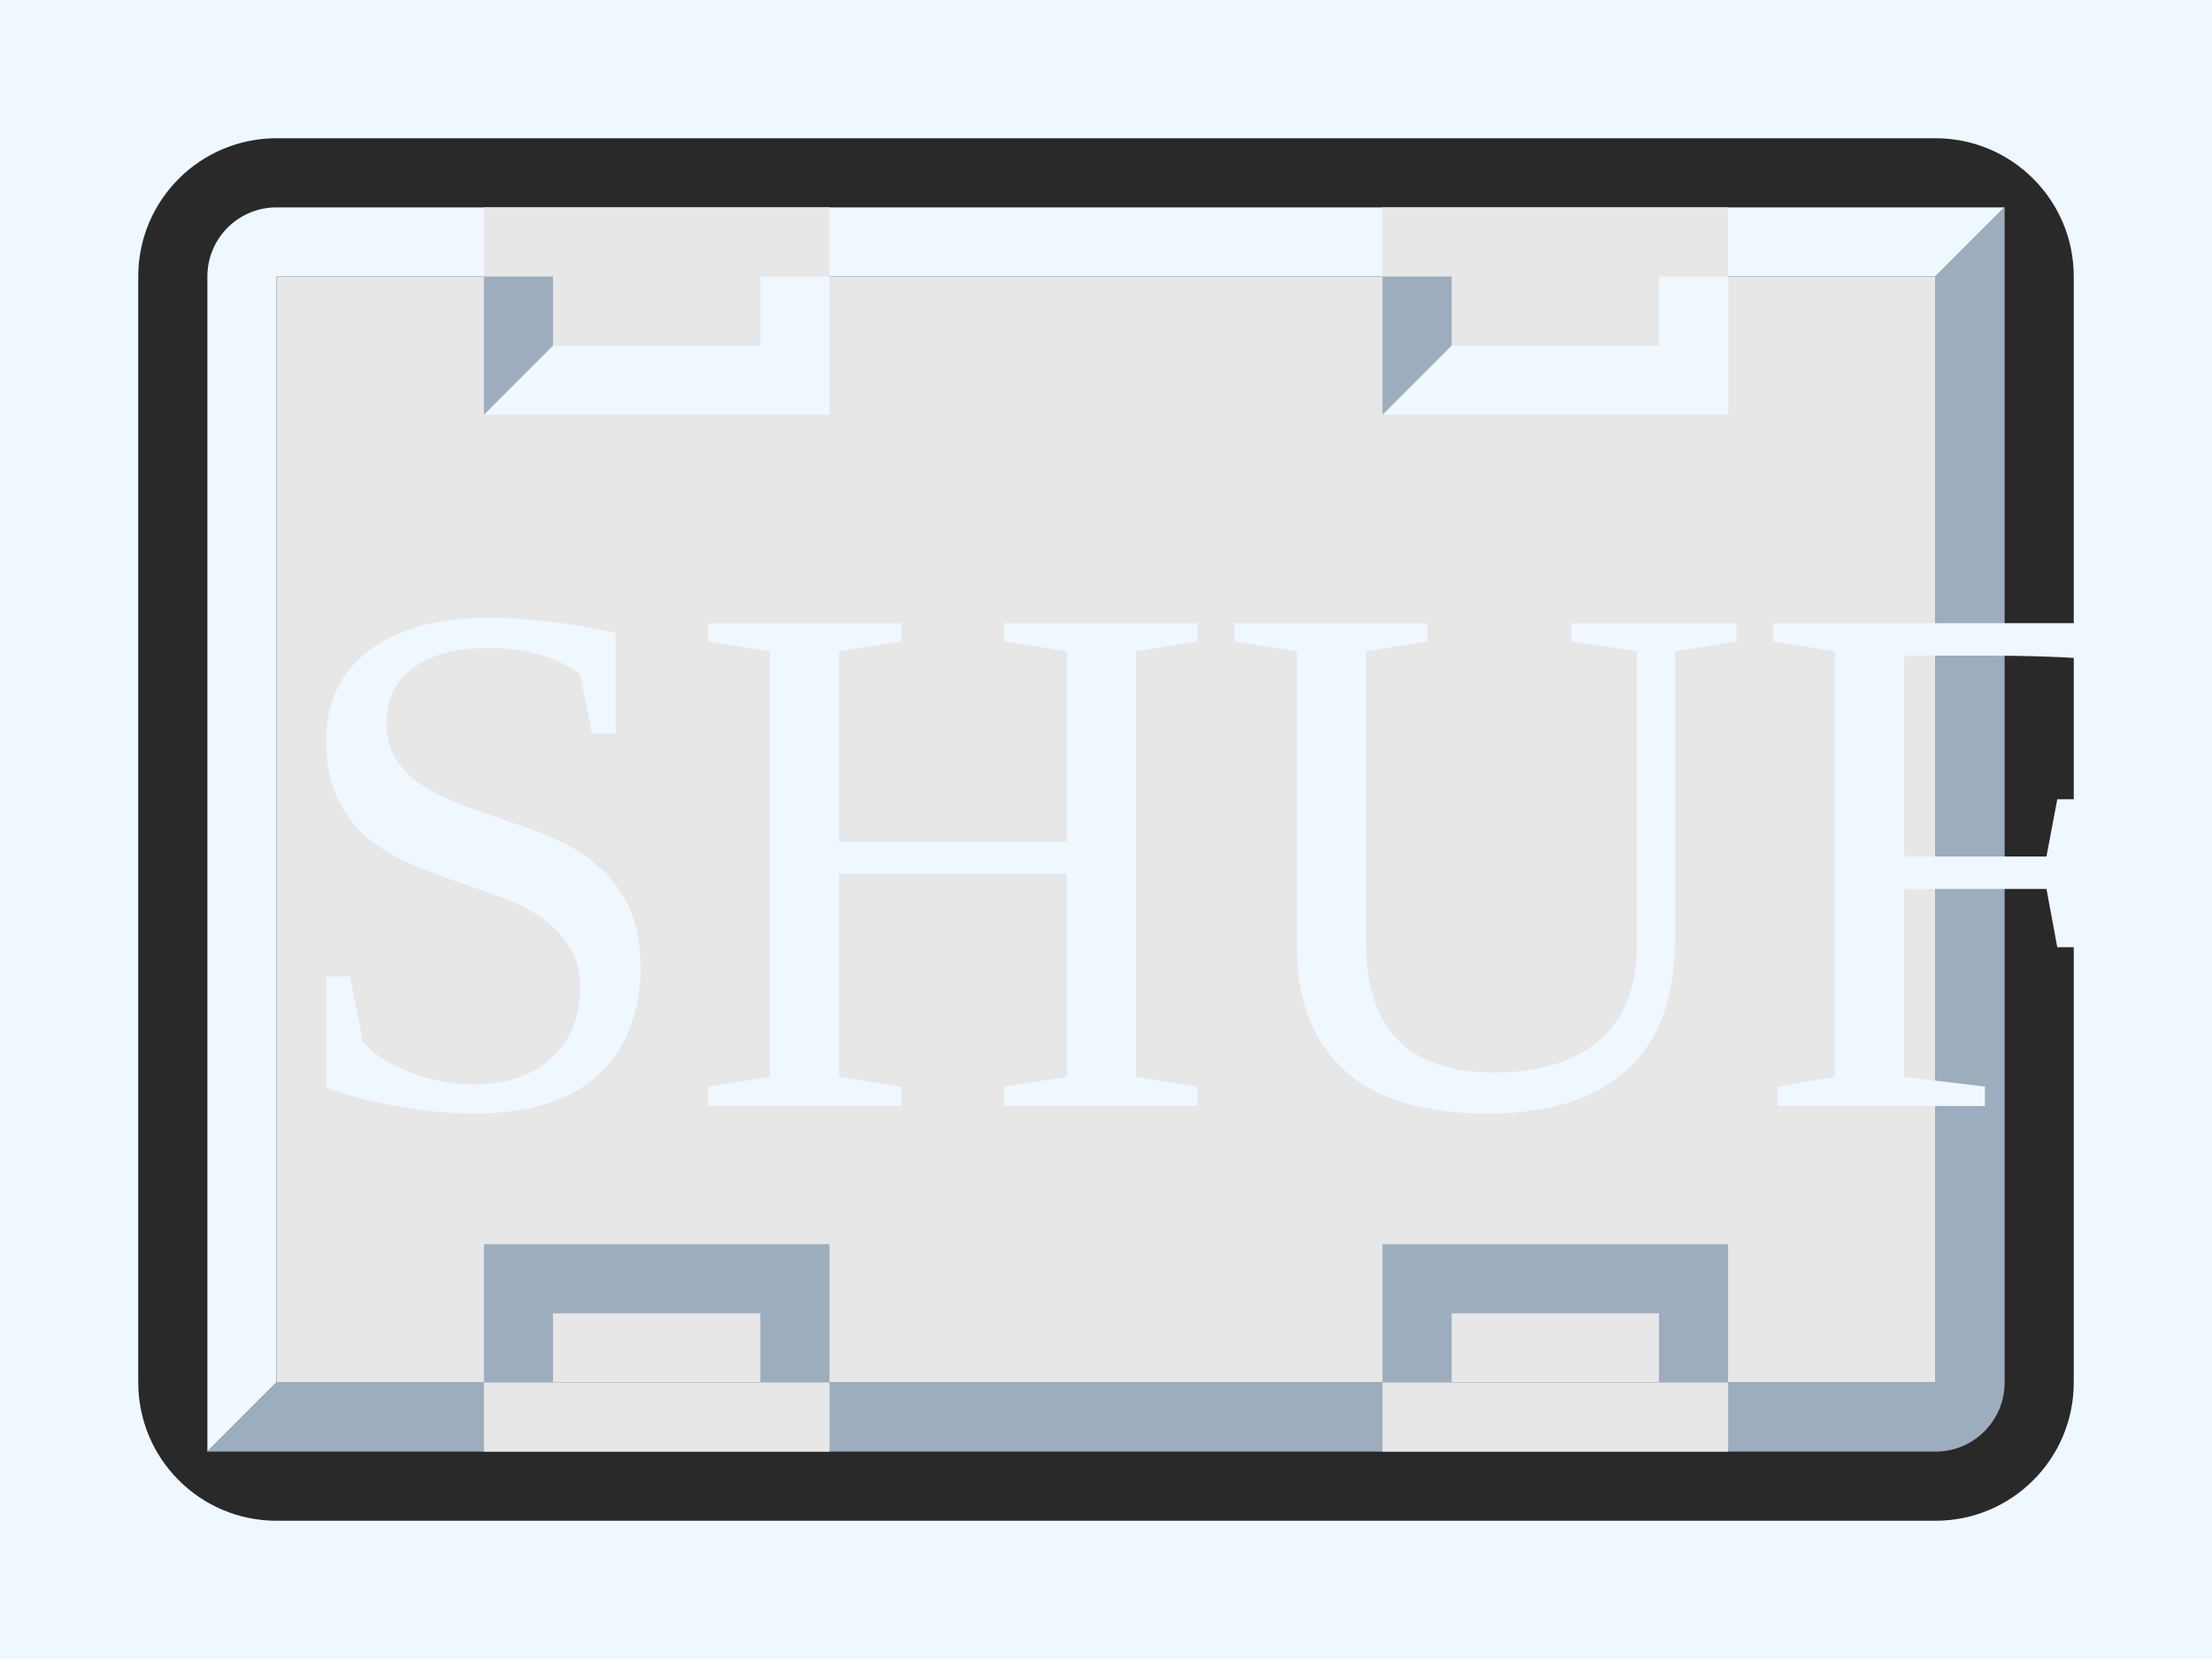
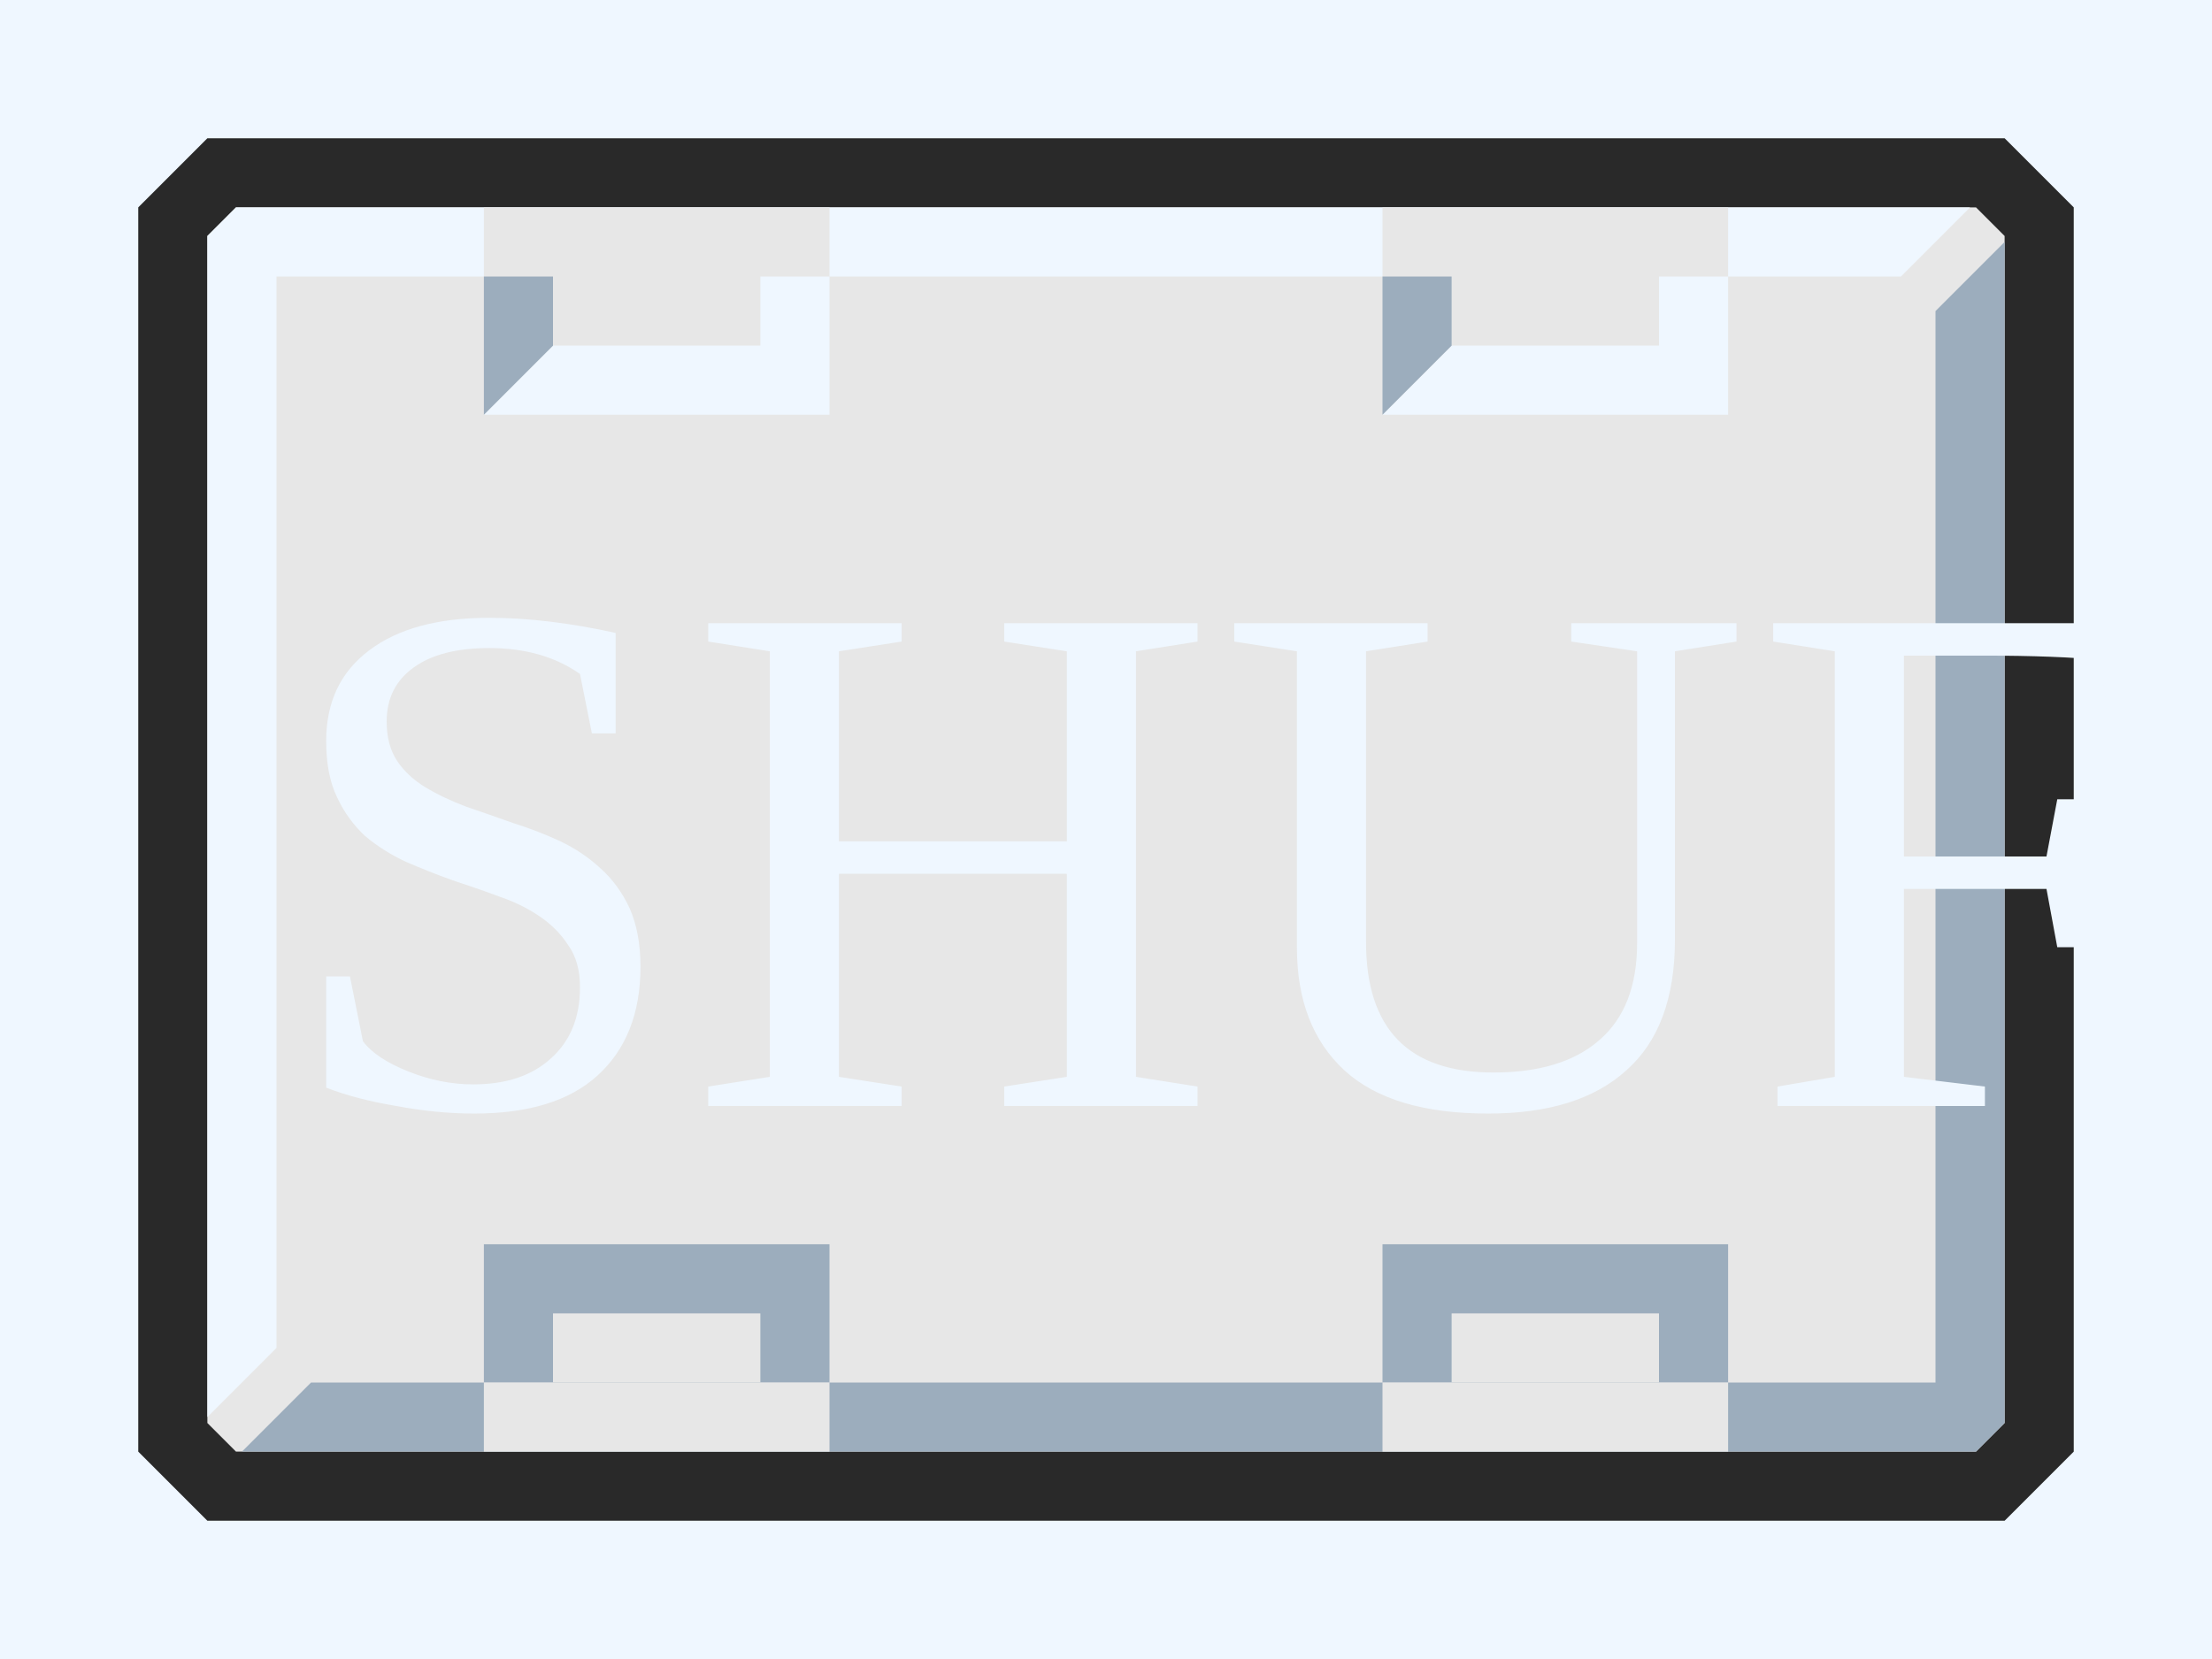
<svg xmlns="http://www.w3.org/2000/svg" width="256" height="192" viewBox="0 0 32 24">
  <rect x="0" y="0" width="32" height="24" fill="#eff7ff" data-color="1" />
-   <path d="M2 4 A2 2 0 0 1 4 2 L28 2 A2 2 0 0 1 30 4 L30 20 A2 2 0 0 1 28 22 L4 22 A2 2 0 0 1 2 20 Z" fill-rule="evenodd" fill="#292929" data-color="8" />
-   <path d="M3 4 A1 1 0 0 1 4 3 L29 3 L28 4 L4 4 L4 20 L3 21 Z" fill-rule="evenodd" fill="#eff7ff" data-color="1" />
-   <path d="M28 4 L29 3 L29 20 A1 1 0 0 1 28 21 L3 21 L4 20 L28 20 Z" fill-rule="evenodd" fill="#9cadbd" data-color="3" />
-   <rect x="4" y="4" width="24" height="16" fill="#e7e7e7" data-color="9" />
+   <path d="M2 3 L3 2 L29 2 L30 3 L30 21 L29 22 L3 22 L2 21 Z" fill="#292929" data-color="8" />
+   <path d="M3 3.414 L3.414 3 L28.586 3 L29 3.414 L29 20.586 L28.586 21 L3.414 21 L3 20.586 Z" fill="#e7e7e7" data-color="9" />
+   <path d="M3 3.414 L3.414 3 L28.5 3 L27.5 4 L4 4 L4 19.5 L3 20.5 Z" fill="#eff7ff" data-color="1" />
+   <path d="M28 4.5 L29 3.5 L29 20.586 L28.586 21 L3.5 21 L4.5 20 L28 20 Z" fill="#9cadbd" data-color="3" />
  <rect x="7" y="3" width="5" height="3" fill="#e7e7e7" data-color="9" />
-   <polygon points="11,4 12,4 12,6 7,6 8,5 11,5" fill="#eff7ff" data-color="1" />
-   <polygon points="7,4 8,4 8,5 7,6" fill="#9cadbd" data-color="3" />
-   <polygon points="7,18 12,18 12,20 11,20 11,19 8,19 8,20 7,20" fill="#9cadbd" data-color="3" />
+   <path d="M11 4 L12 4 L12 6 L7 6 L8 5 L11 5 Z" fill="#eff7ff" data-color="1" />
+   <path d="M7 4 L8 4 L8 5 L7 6 Z" fill="#9cadbd" data-color="3" />
+   <path d="M7 18 L12 18 L12 20 L11 20 L11 19 L8 19 L8 20 L7 20 Z" fill="#9cadbd" data-color="3" />
  <rect x="7" y="20" width="5" height="1" fill="#e7e7e7" data-color="9" />
  <rect x="20" y="3" width="5" height="3" fill="#e7e7e7" data-color="9" />
-   <polygon points="24,4 25,4 25,6 20,6 21,5 24,5" fill="#eff7ff" data-color="1" />
-   <polygon points="20,4 21,4 21,5 20,6" fill="#9cadbd" data-color="3" />
-   <polygon points="20,18 25,18 25,20 24,20 24,19 21,19 21,20 20,20" fill="#9cadbd" data-color="3" />
+   <path d="M24 4 L25 4 L25 6 L20 6 L21 5 L24 5 Z" fill="#eff7ff" data-color="1" />
+   <path d="M20 4 L21 4 L21 5 L20 6 Z" fill="#9cadbd" data-color="3" />
+   <path d="M20 18 L25 18 L25 20 L24 20 L24 19 L21 19 L21 20 L20 20 Z" fill="#9cadbd" data-color="3" />
  <rect x="20" y="20" width="5" height="1" fill="#e7e7e7" data-color="9" />
  <text data-words="window.shuffle" data-box="4 8 23 8" fill="#eff7ff" data-color="1" x="4" y="16" font-size="10.667" textLength="23">SHUFFLE</text>
</svg>
